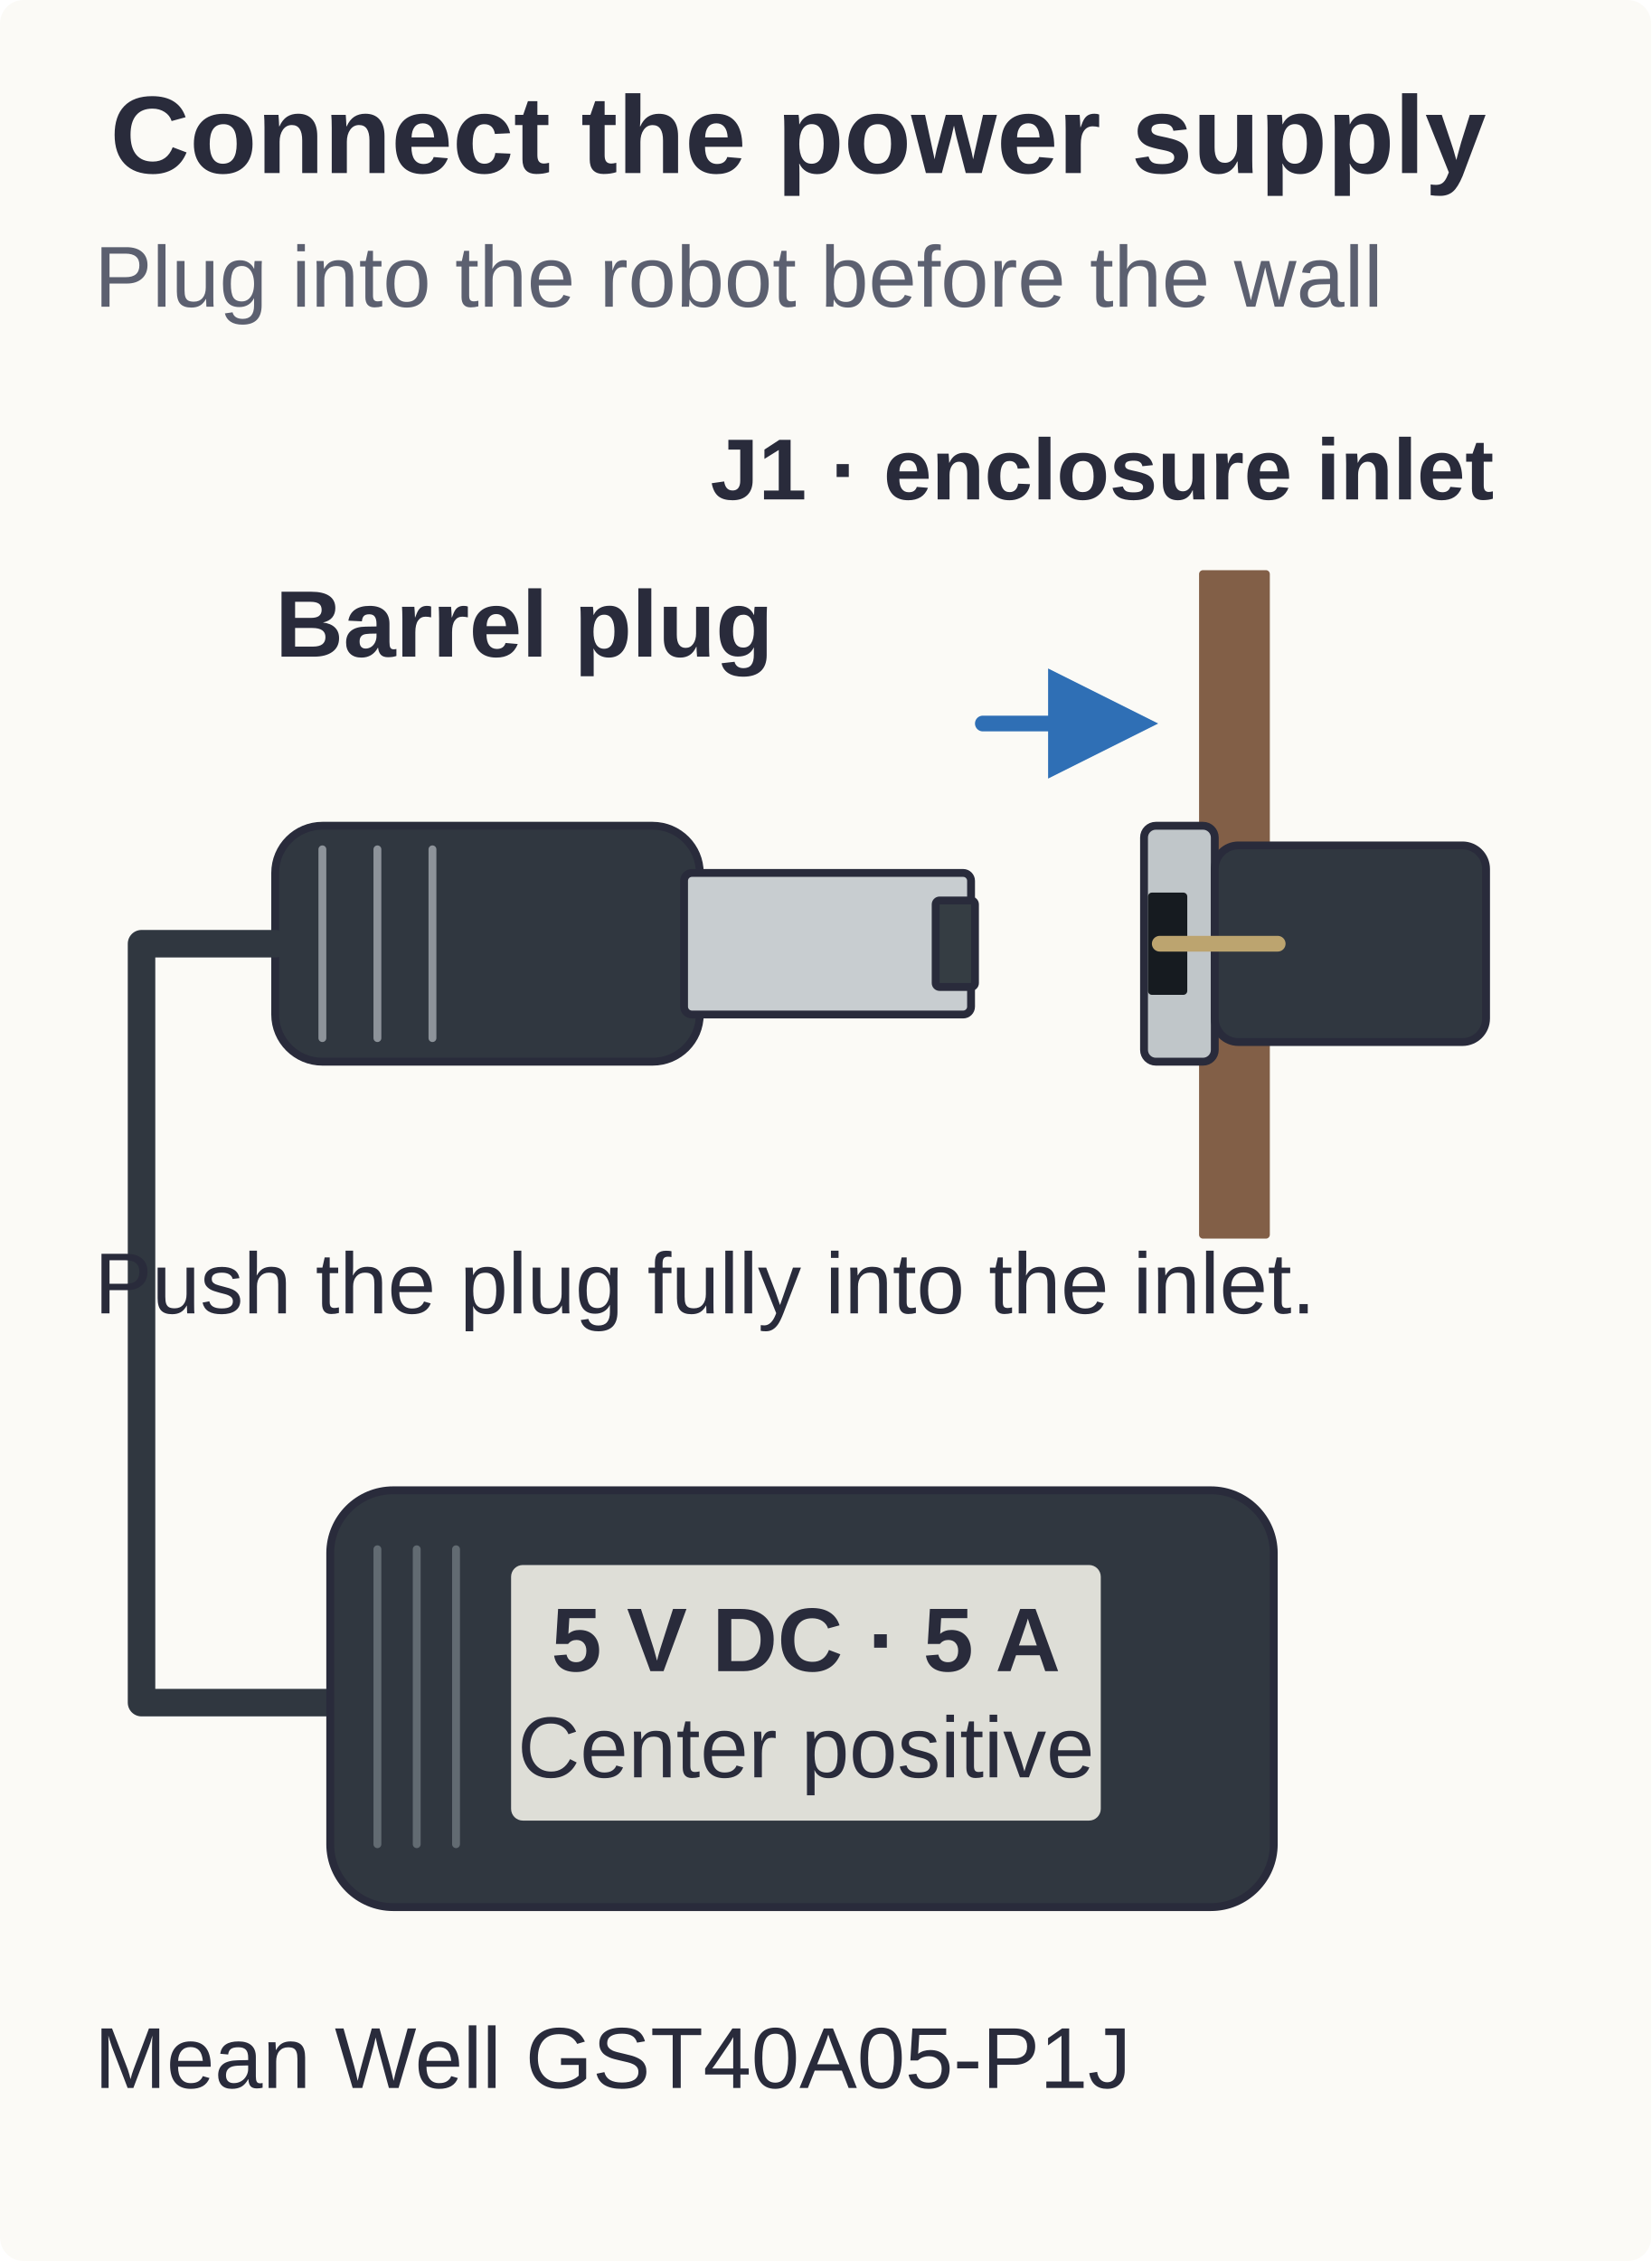
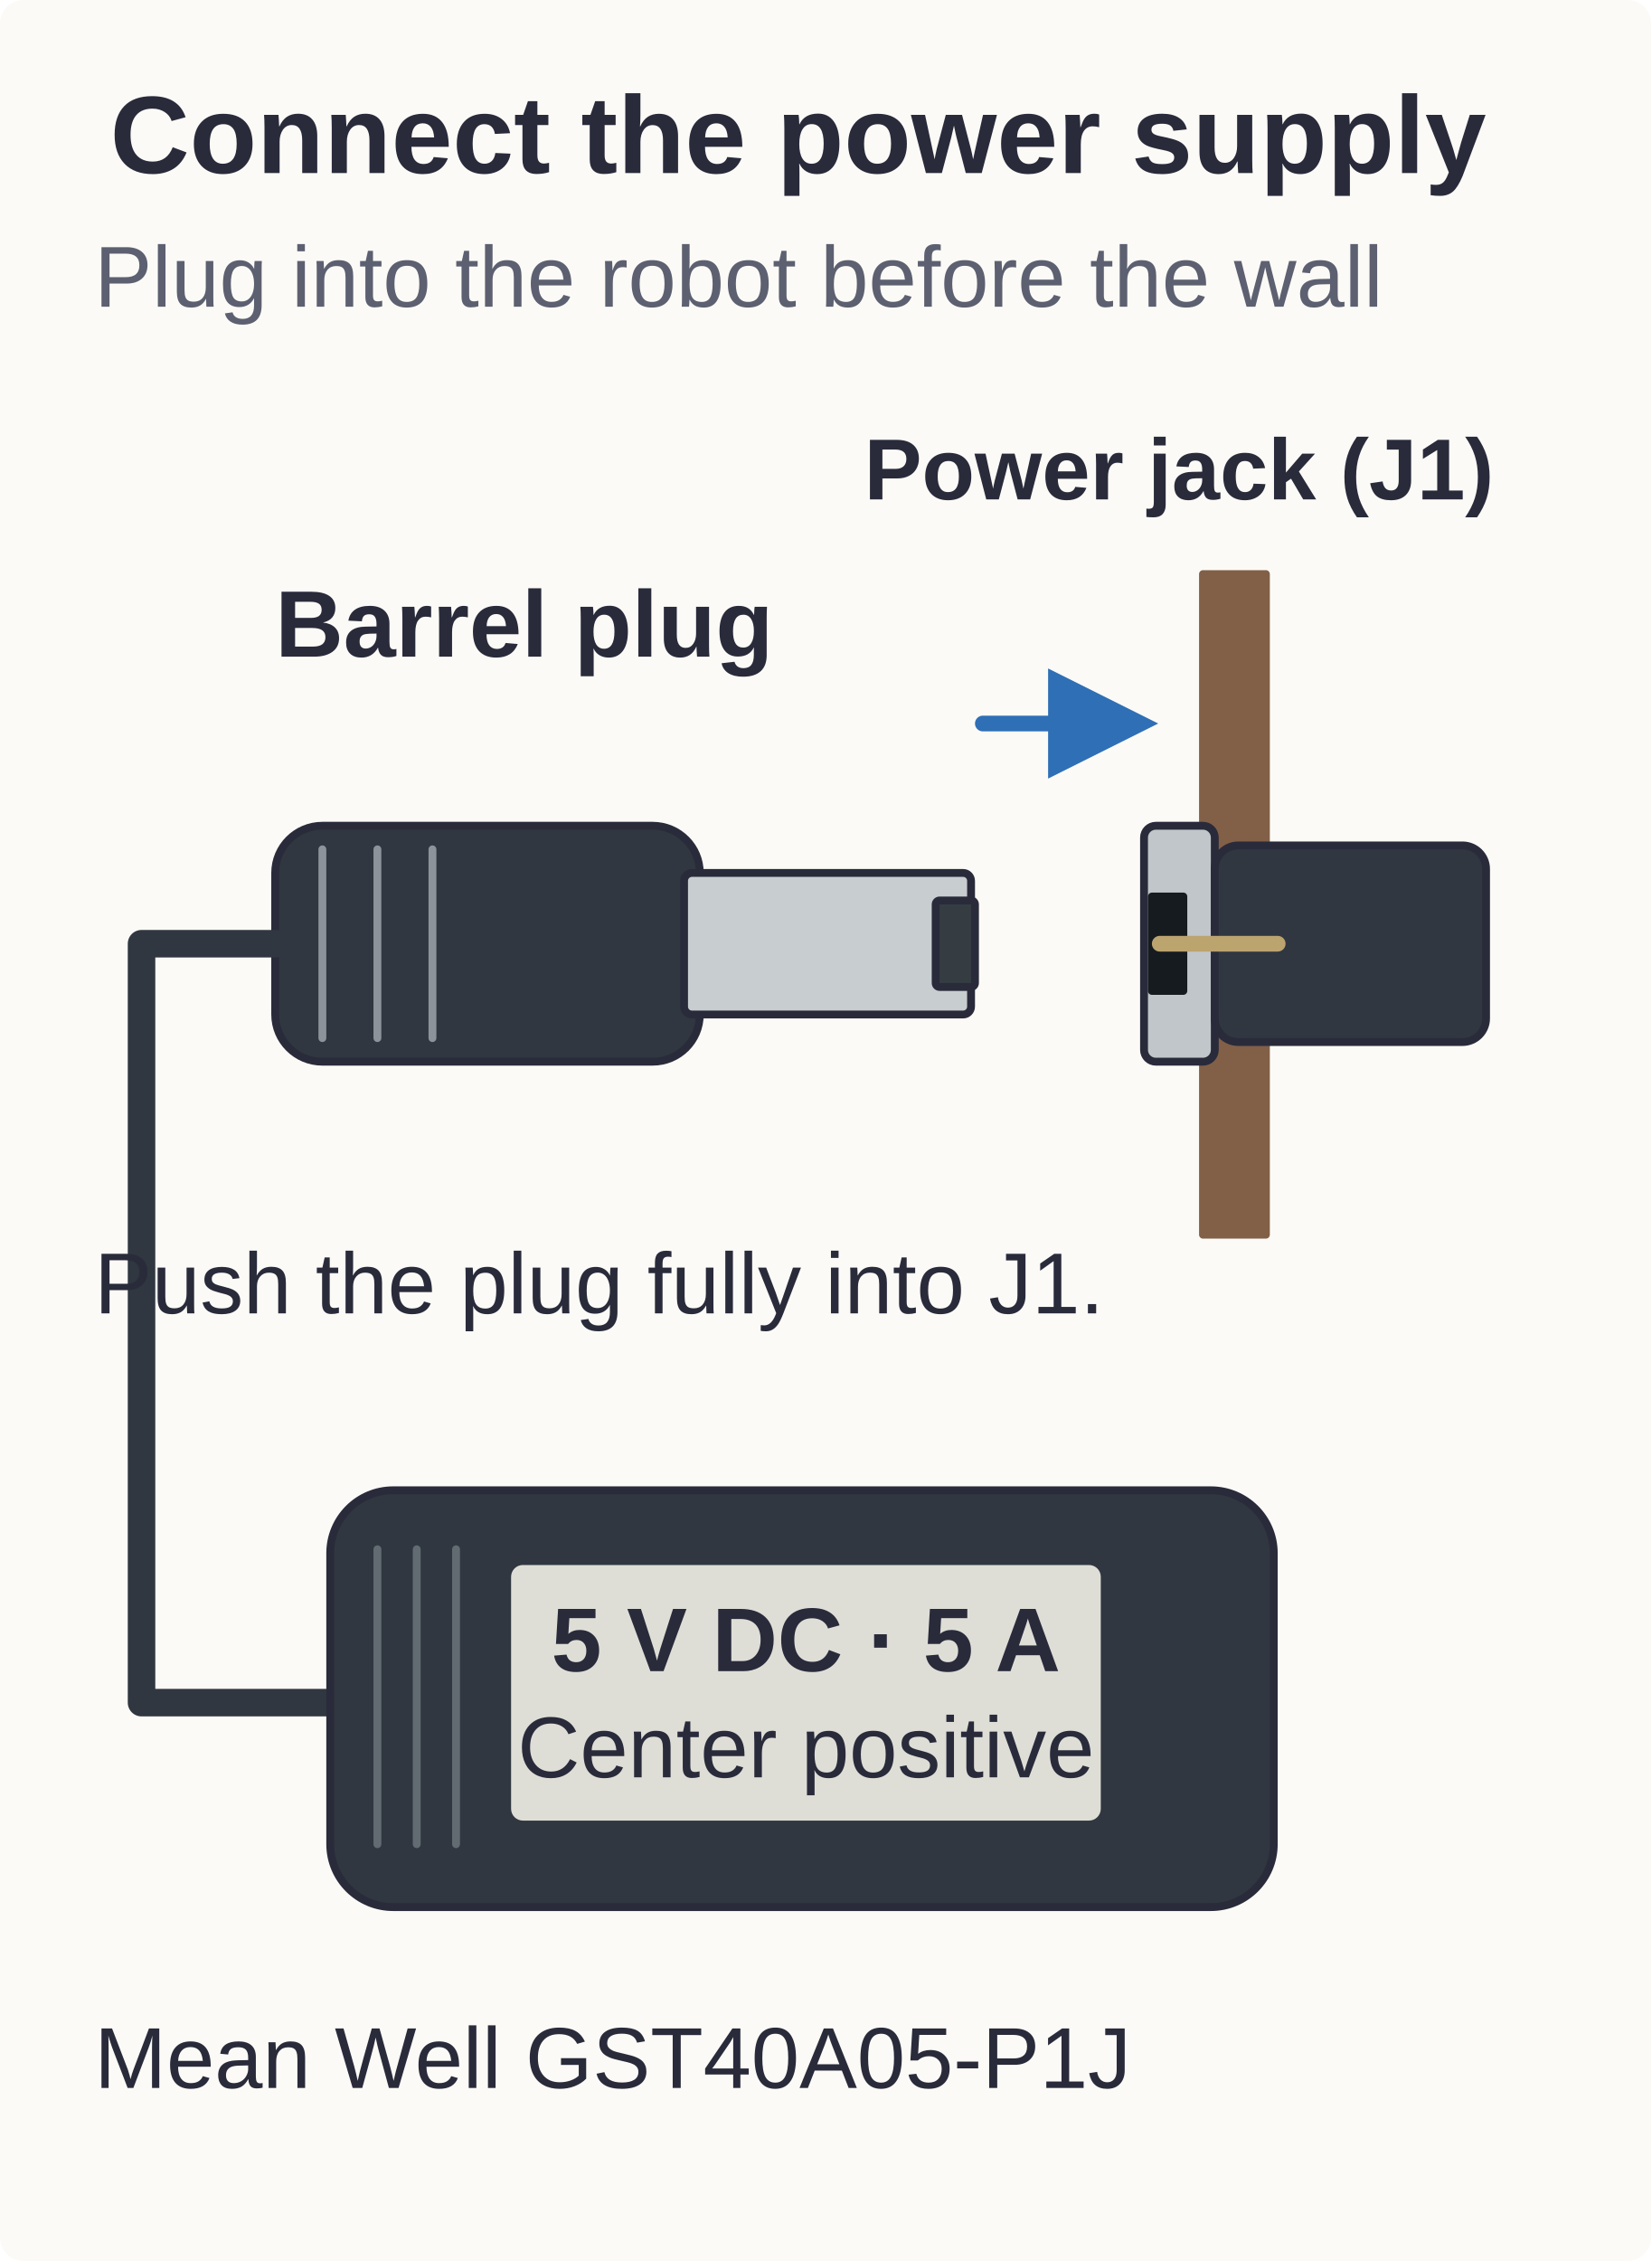
<svg xmlns="http://www.w3.org/2000/svg" viewBox="0 0 420 575" width="420" height="575" role="img">
  <defs>
    <marker id="arrow" viewBox="0 0 10 10" refX="8" refY="5" markerWidth="7" markerHeight="7" orient="auto-start-reverse">
      <path d="M0 0 L10 5 L0 10z" fill="#2f6fb5" />
    </marker>
  </defs>
  <rect x="0" y="0" width="420" height="575" rx="6" fill="#fbfaf6" stroke="none" stroke-width="2" />
  <text x="28" y="44" font-family="Arial,Helvetica,sans-serif" font-size="28" fill="#292b3b" font-weight="700" text-anchor="start">Connect the power supply</text>
  <text x="24" y="78" font-family="Arial,Helvetica,sans-serif" font-size="22" fill="#5c6070" font-weight="400" text-anchor="start">Plug into the robot before the wall</text>
  <rect x="70" y="210" width="108" height="60" rx="12" fill="#303740" stroke="#292b3b" stroke-width="2" />
  <path d="M82 216 L82 264" fill="none" stroke="#8d939a" stroke-width="2" stroke-linejoin="round" stroke-linecap="round" />
  <path d="M96 216 L96 264" fill="none" stroke="#8d939a" stroke-width="2" stroke-linejoin="round" stroke-linecap="round" />
  <path d="M110 216 L110 264" fill="none" stroke="#8d939a" stroke-width="2" stroke-linejoin="round" stroke-linecap="round" />
  <rect x="174" y="222" width="73" height="36" rx="2" fill="#c8cdd0" stroke="#292b3b" stroke-width="2" />
  <rect x="238" y="229" width="10" height="22" rx="1" fill="#353d43" stroke="#292b3b" stroke-width="2" />
  <rect x="305" y="145" width="18" height="170" rx="1" fill="#825f47" stroke="none" stroke-width="2" />
  <rect x="291" y="210" width="18" height="60" rx="3" fill="#c0c6c9" stroke="#292b3b" stroke-width="2" />
  <rect x="309" y="215" width="69" height="50" rx="6" fill="#303740" stroke="#292b3b" stroke-width="2" />
  <rect x="292" y="227" width="10" height="26" rx="1" fill="#161b20" stroke="none" stroke-width="2" />
  <path d="M295 240 L325 240" fill="none" stroke="#bca46f" stroke-width="4" stroke-linejoin="round" stroke-linecap="round" />
  <path d="M250 184 L289 184" fill="none" stroke="#2f6fb5" stroke-width="4" stroke-linejoin="round" stroke-linecap="round" marker-end="url(#arrow)" />
  <text x="70" y="167" font-family="Arial,Helvetica,sans-serif" font-size="24" fill="#292b3b" font-weight="700" text-anchor="start">Barrel plug</text>
-   <text x="380" y="127" font-family="Arial,Helvetica,sans-serif" font-size="22" fill="#292b3b" font-weight="700" text-anchor="end">J1 · enclosure inlet</text>
+   <text x="380" y="127" font-family="Arial,Helvetica,sans-serif" font-size="22" fill="#292b3b" font-weight="700" text-anchor="end">Power jack (J1)</text>
  <path d="M70 240 L36 240 L36 433 L84 433" fill="none" stroke="#303740" stroke-width="7" stroke-linejoin="round" stroke-linecap="round" />
  <rect x="84" y="379" width="240" height="106" rx="16" fill="#303740" stroke="#292b3b" stroke-width="2" />
  <rect x="130" y="398" width="150" height="65" rx="3" fill="#deded7" stroke="none" stroke-width="2" />
  <text x="205" y="425" font-family="Arial,Helvetica,sans-serif" font-size="23" fill="#292b3b" font-weight="700" text-anchor="middle">5 V DC · 5 A</text>
  <text x="205" y="452" font-family="Arial,Helvetica,sans-serif" font-size="22" fill="#292b3b" font-weight="400" text-anchor="middle">Center positive</text>
  <path d="M96 394 L96 469" fill="none" stroke="#626b72" stroke-width="2" stroke-linejoin="round" stroke-linecap="round" />
  <path d="M106 394 L106 469" fill="none" stroke="#626b72" stroke-width="2" stroke-linejoin="round" stroke-linecap="round" />
  <path d="M116 394 L116 469" fill="none" stroke="#626b72" stroke-width="2" stroke-linejoin="round" stroke-linecap="round" />
-   <text x="24" y="334" font-family="Arial,Helvetica,sans-serif" font-size="22" fill="#292b3b" font-weight="400" text-anchor="start">Push the plug fully into the inlet.</text>
+   <text x="24" y="334" font-family="Arial,Helvetica,sans-serif" font-size="22" fill="#292b3b" font-weight="400" text-anchor="start">Push the plug fully into J1.</text>
  <text x="24" y="531" font-family="Arial,Helvetica,sans-serif" font-size="22" fill="#292b3b" font-weight="400" text-anchor="start">Mean Well GST40A05-P1J</text>
</svg>
